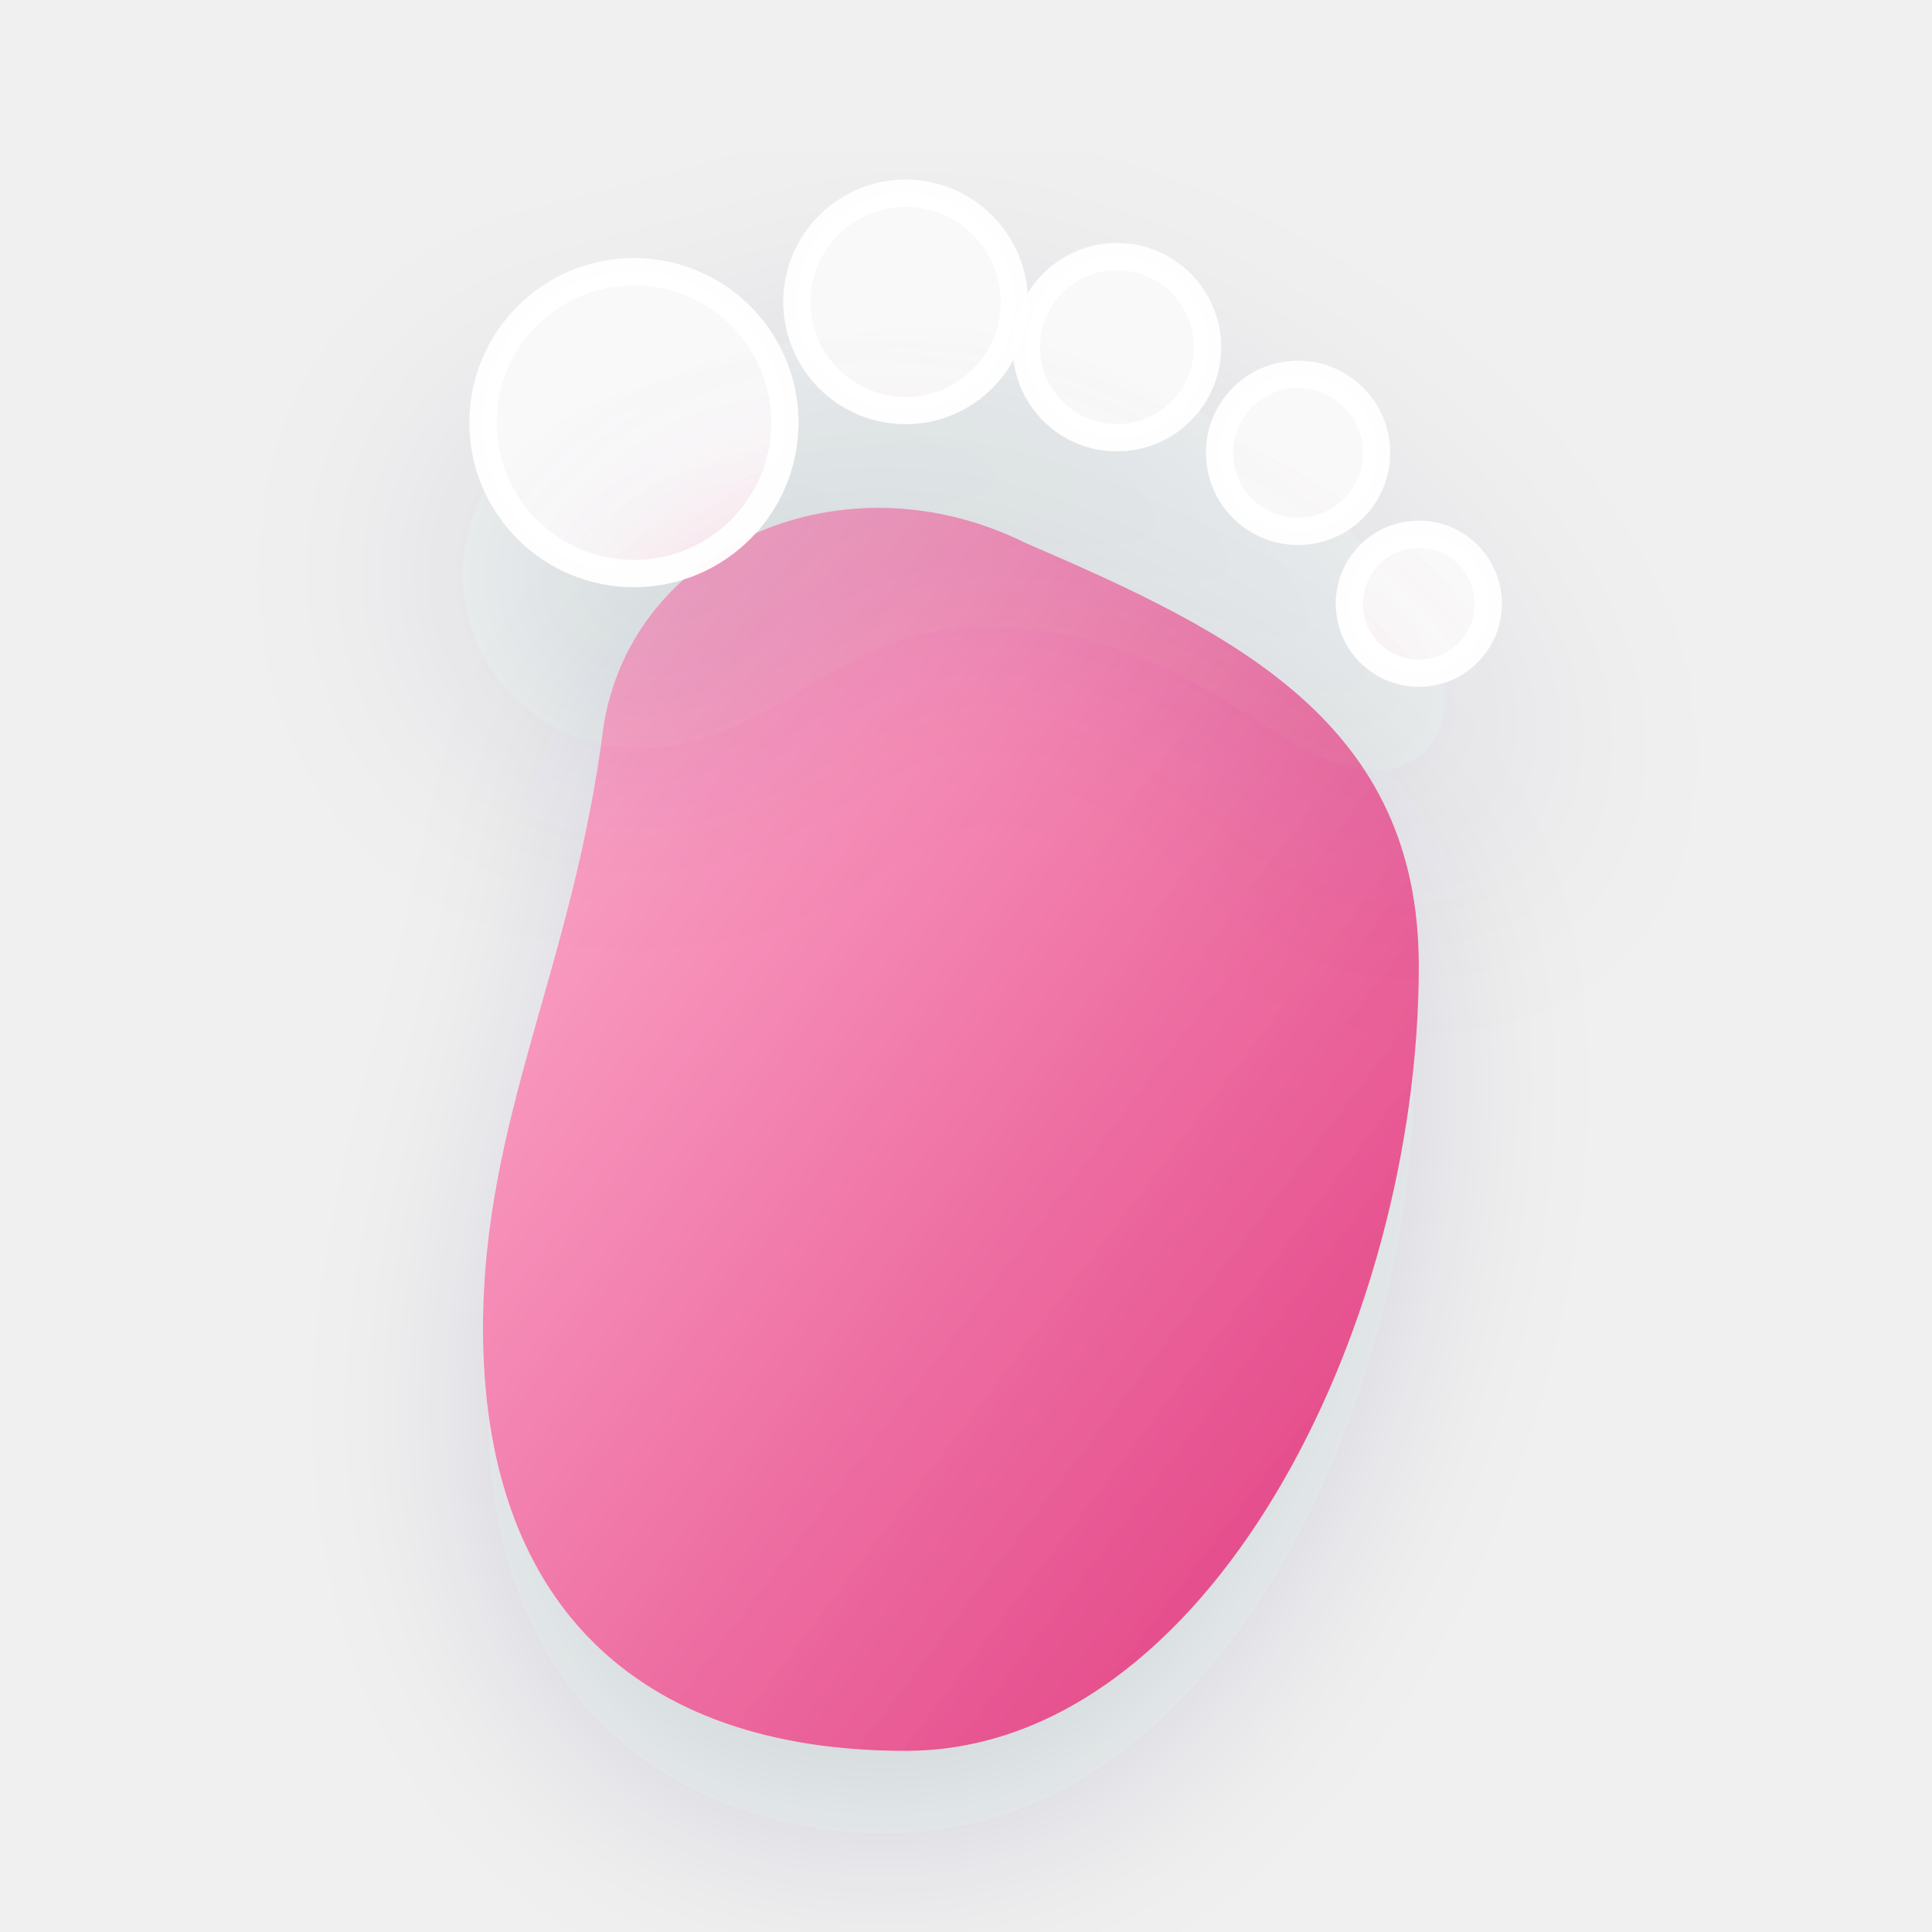
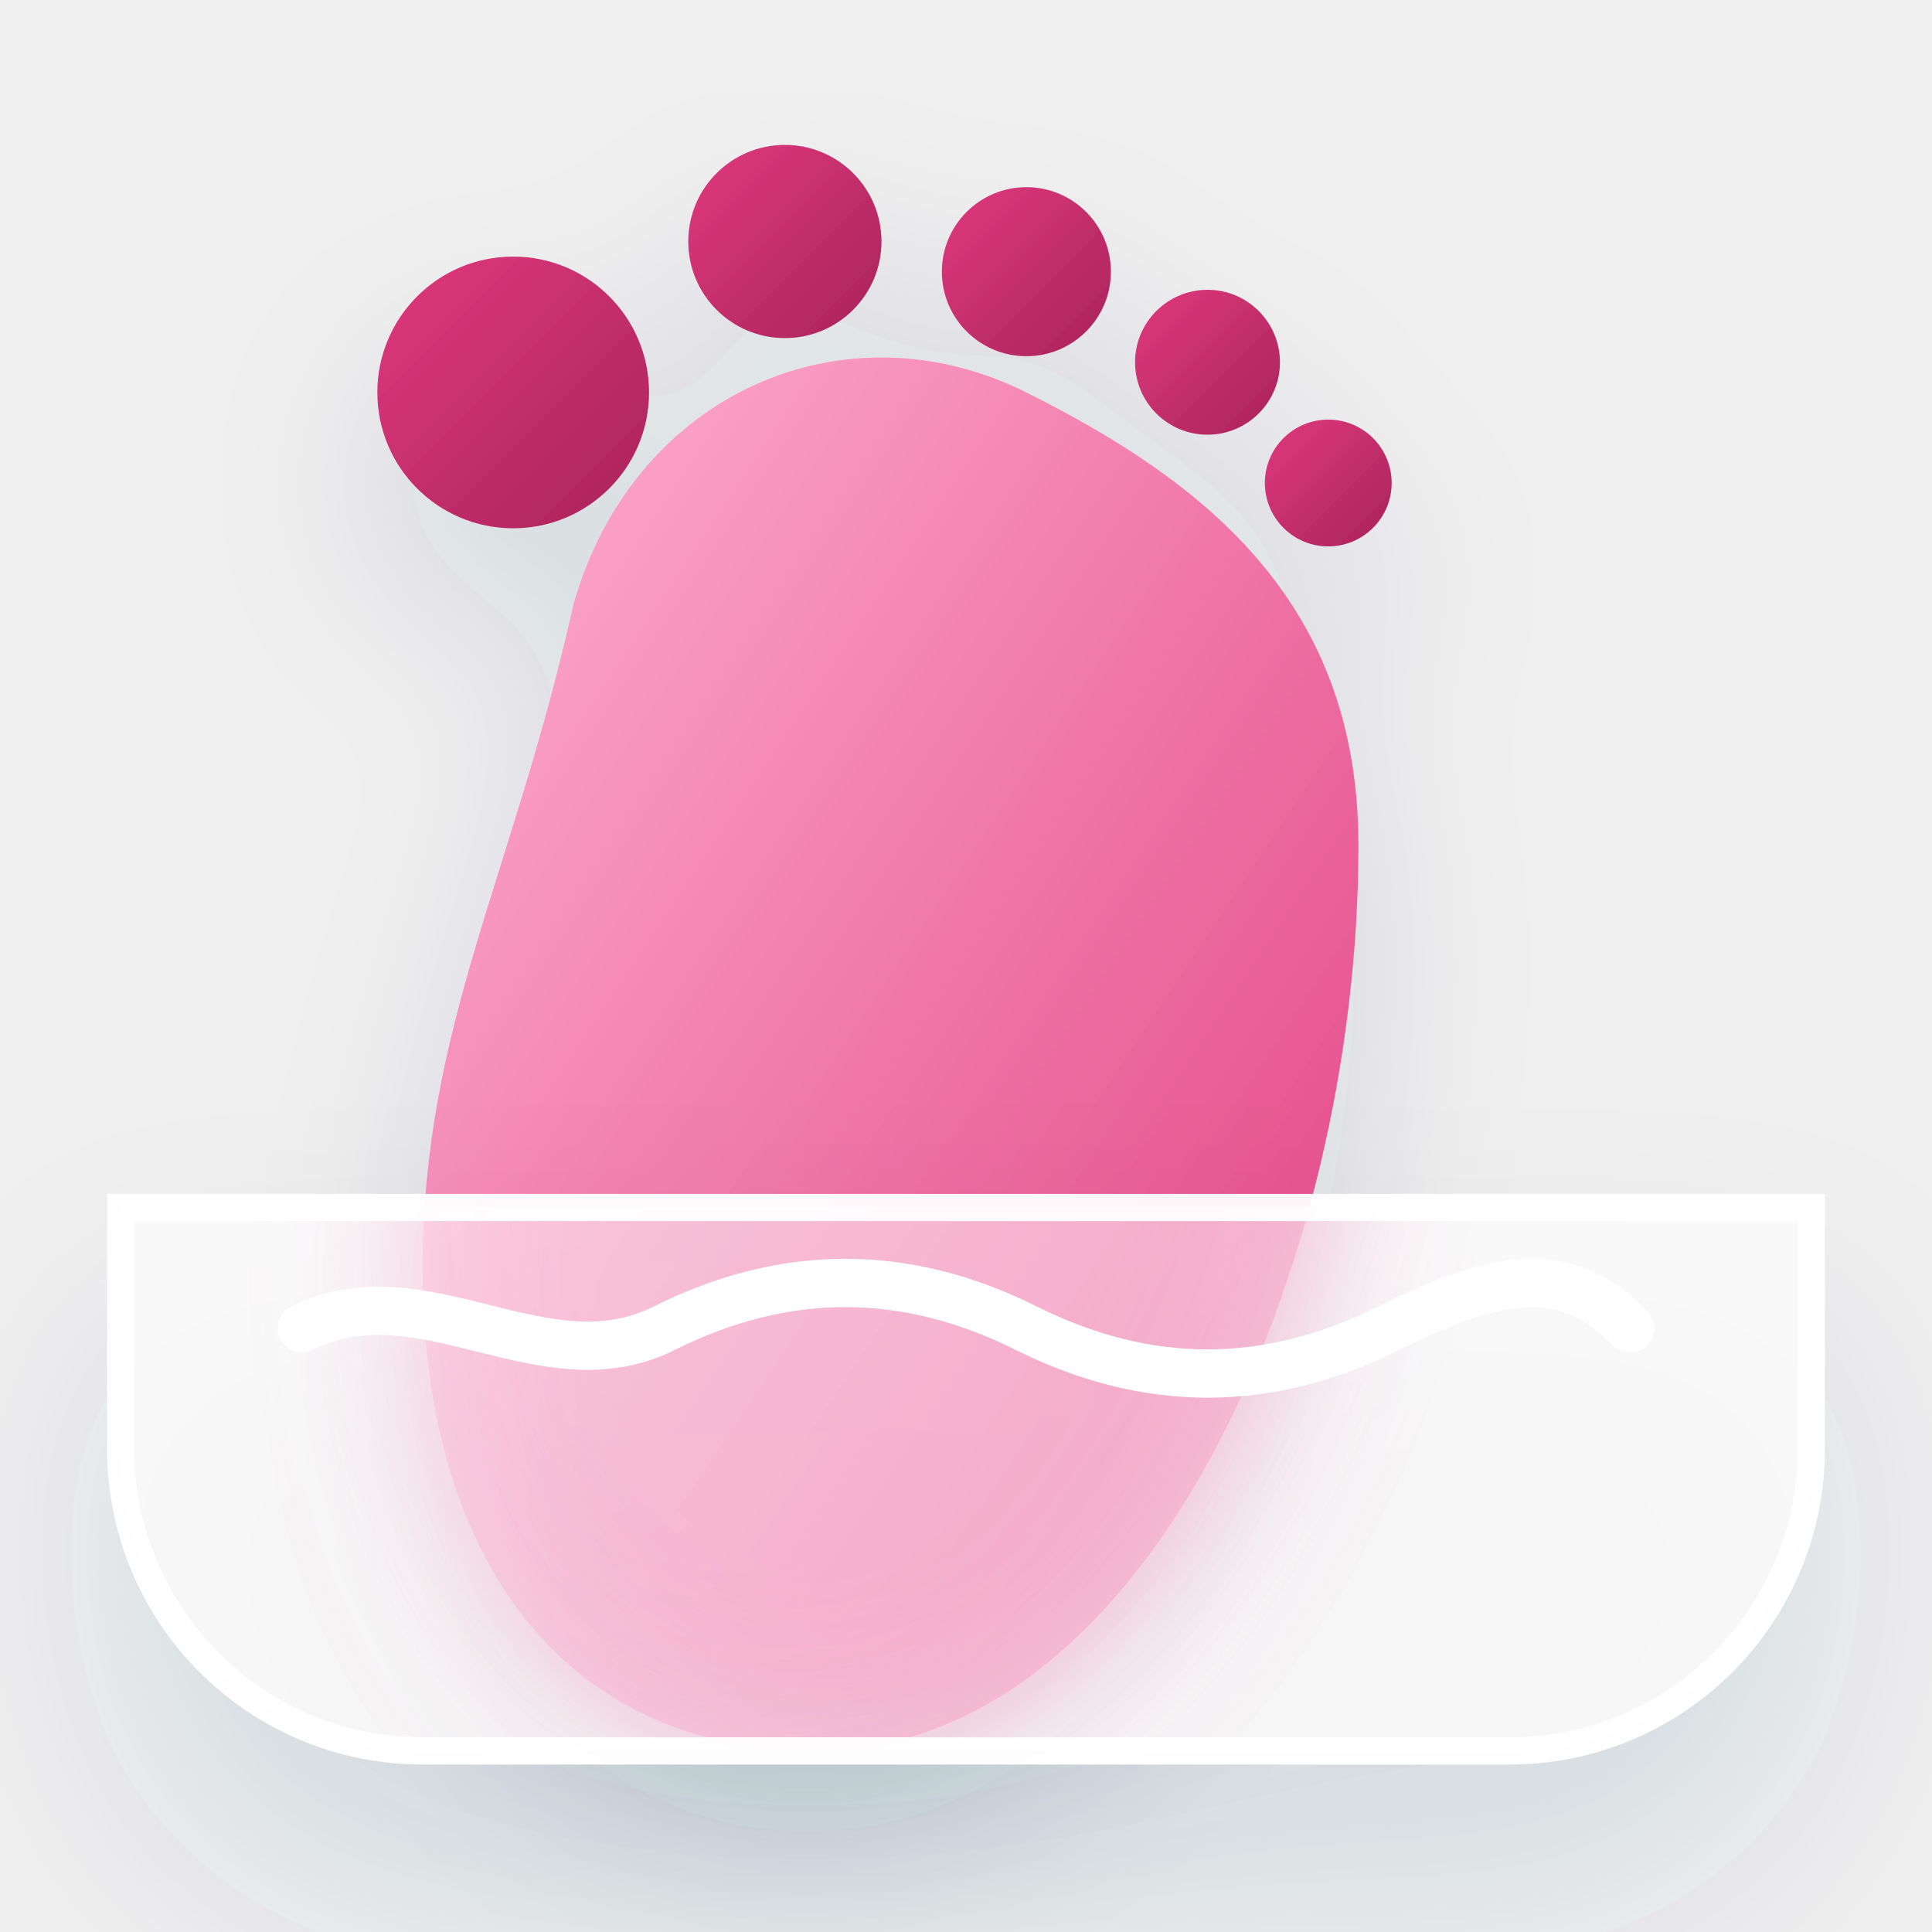
<svg xmlns="http://www.w3.org/2000/svg" xmlns:xlink="http://www.w3.org/1999/xlink" viewBox="0 0 64 64" width="64" height="64">
  <defs>
    <linearGradient id="mf-pedicure-g" x1="0" y1="0" x2="1" y2="1">
      <stop offset="0" stop-color="#FFB3D1" />
      <stop offset="1" stop-color="#E0397E" />
    </linearGradient>
    <linearGradient id="mf-pedicure-g2" x1="0" y1="0" x2="1" y2="1">
      <stop offset="0" stop-color="#E0397E" />
      <stop offset="1" stop-color="#A8245A" />
    </linearGradient>
    <filter id="mf-pedicure-blur" x="-30%" y="-30%" width="160%" height="160%">
      <feGaussianBlur stdDeviation="2.4" />
    </filter>
    <filter id="mf-pedicure-sh" x="-40%" y="-40%" width="180%" height="200%">
      <feDropShadow dx="0" dy="5" stdDeviation="4" flood-color="#1E3A5F" flood-opacity=".16" />
    </filter>
    <filter id="mf-pedicure-sh2" x="-40%" y="-40%" width="180%" height="200%">
      <feDropShadow dx="0" dy="3" stdDeviation="3" flood-color="#1E3A5F" flood-opacity=".12" />
    </filter>
  </defs>
  <defs>
    <g id="mf-pedicure-b">
-       <path d="M30 58c-9 0-14-5-14-14 0-7 3-12 4-20 1-6 8-9 14-6 7 3 13 6 13 14 0 12-7 26-17 26Z" fill="url(#mf-pedicure-g)" />
+       <path d="M27 58c-8 0-13-6-13-16 0-8 3-13 5-22 2-7 9-10 15-7 6 3 11 7 11 15 0 14-7 30-18 30Z" fill="url(#mf-pedicure-g)" />
+       <g fill="url(#mf-pedicure-g2)">
+         <circle cx="17" cy="13" r="4.5" />
+         <circle cx="26" cy="8" r="3.2" />
+         <circle cx="34" cy="9" r="2.8" />
+         <circle cx="40" cy="12" r="2.4" />
+         <circle cx="44" cy="16" r="2.1" />
+       </g>
    </g>
    <clipPath id="mf-pedicure-c">
-       <path d="M16 14a5 5 0 1 0 10 0a5 5 0 1 0 -10 0Z" />
-       <path d="M26.4 10a3.6 3.6 0 1 0 7.2 0a3.6 3.6 0 1 0 -7.2 0Z" />
-       <path d="M34 11.5a3 3 0 1 0 6 0a3 3 0 1 0 -6 0Z" />
-       <path d="M40.4 15a2.6 2.6 0 1 0 5.2 0a2.6 2.6 0 1 0 -5.2 0Z" />
-       <path d="M44.7 20a2.3 2.3 0 1 0 4.6 0a2.3 2.3 0 1 0 -4.6 0Z" />
+       <path d="M4 40h56v8a10 10 0 0 1-10 10H14A10 10 0 0 1 4 48Z" />
    </clipPath>
  </defs>
  <g filter="url(#mf-pedicure-sh2)">
    <use href="#mf-pedicure-b" xlink:href="#mf-pedicure-b" />
  </g>
  <g filter="url(#mf-pedicure-sh)">
    <g clip-path="url(#mf-pedicure-c)">
      <rect width="64" height="64" fill="#fff" fill-opacity=".35" />
      <use href="#mf-pedicure-b" xlink:href="#mf-pedicure-b" filter="url(#mf-pedicure-blur)" opacity=".85" />
    </g>
-     <path d="M16 14a5 5 0 1 0 10 0a5 5 0 1 0 -10 0Z" fill="#fff" fill-opacity=".48" />
-     <path d="M26.4 10a3.6 3.6 0 1 0 7.2 0a3.6 3.6 0 1 0 -7.2 0Z" fill="#fff" fill-opacity=".48" />
-     <path d="M34 11.5a3 3 0 1 0 6 0a3 3 0 1 0 -6 0Z" fill="#fff" fill-opacity=".48" />
-     <path d="M40.4 15a2.6 2.6 0 1 0 5.2 0a2.6 2.6 0 1 0 -5.2 0Z" fill="#fff" fill-opacity=".48" />
-     <path d="M44.7 20a2.3 2.3 0 1 0 4.6 0a2.3 2.3 0 1 0 -4.6 0Z" fill="#fff" fill-opacity=".48" />
-     <path d="M16 14a5 5 0 1 0 10 0a5 5 0 1 0 -10 0Z" fill="none" stroke="#fff" stroke-opacity=".95" stroke-width=".9" />
-     <path d="M26.4 10a3.6 3.6 0 1 0 7.2 0a3.6 3.6 0 1 0 -7.2 0Z" fill="none" stroke="#fff" stroke-opacity=".95" stroke-width=".9" />
-     <path d="M34 11.5a3 3 0 1 0 6 0a3 3 0 1 0 -6 0Z" fill="none" stroke="#fff" stroke-opacity=".95" stroke-width=".9" />
-     <path d="M40.4 15a2.6 2.6 0 1 0 5.2 0a2.6 2.6 0 1 0 -5.2 0Z" fill="none" stroke="#fff" stroke-opacity=".95" stroke-width=".9" />
-     <path d="M44.7 20a2.3 2.3 0 1 0 4.6 0a2.3 2.3 0 1 0 -4.6 0Z" fill="none" stroke="#fff" stroke-opacity=".95" stroke-width=".9" />
-     <g fill="#fff" fill-opacity=".92" />
+     <path d="M4 40h56v8a10 10 0 0 1-10 10H14A10 10 0 0 1 4 48Z" fill="#fff" fill-opacity=".48" />
+     <path d="M4 40h56v8a10 10 0 0 1-10 10H14A10 10 0 0 1 4 48Z" fill="none" stroke="#fff" stroke-opacity=".95" stroke-width=".9" />
+     <g fill="#fff" fill-opacity=".92">
+       <path d="M10 44c4-2 8 2 12 0s8-2 12 0 8 2 12 0 6-2 8 0" fill="none" stroke="#fff" stroke-width="1.6" stroke-linecap="round" stroke-linejoin="round" />
+     </g>
  </g>
</svg>
